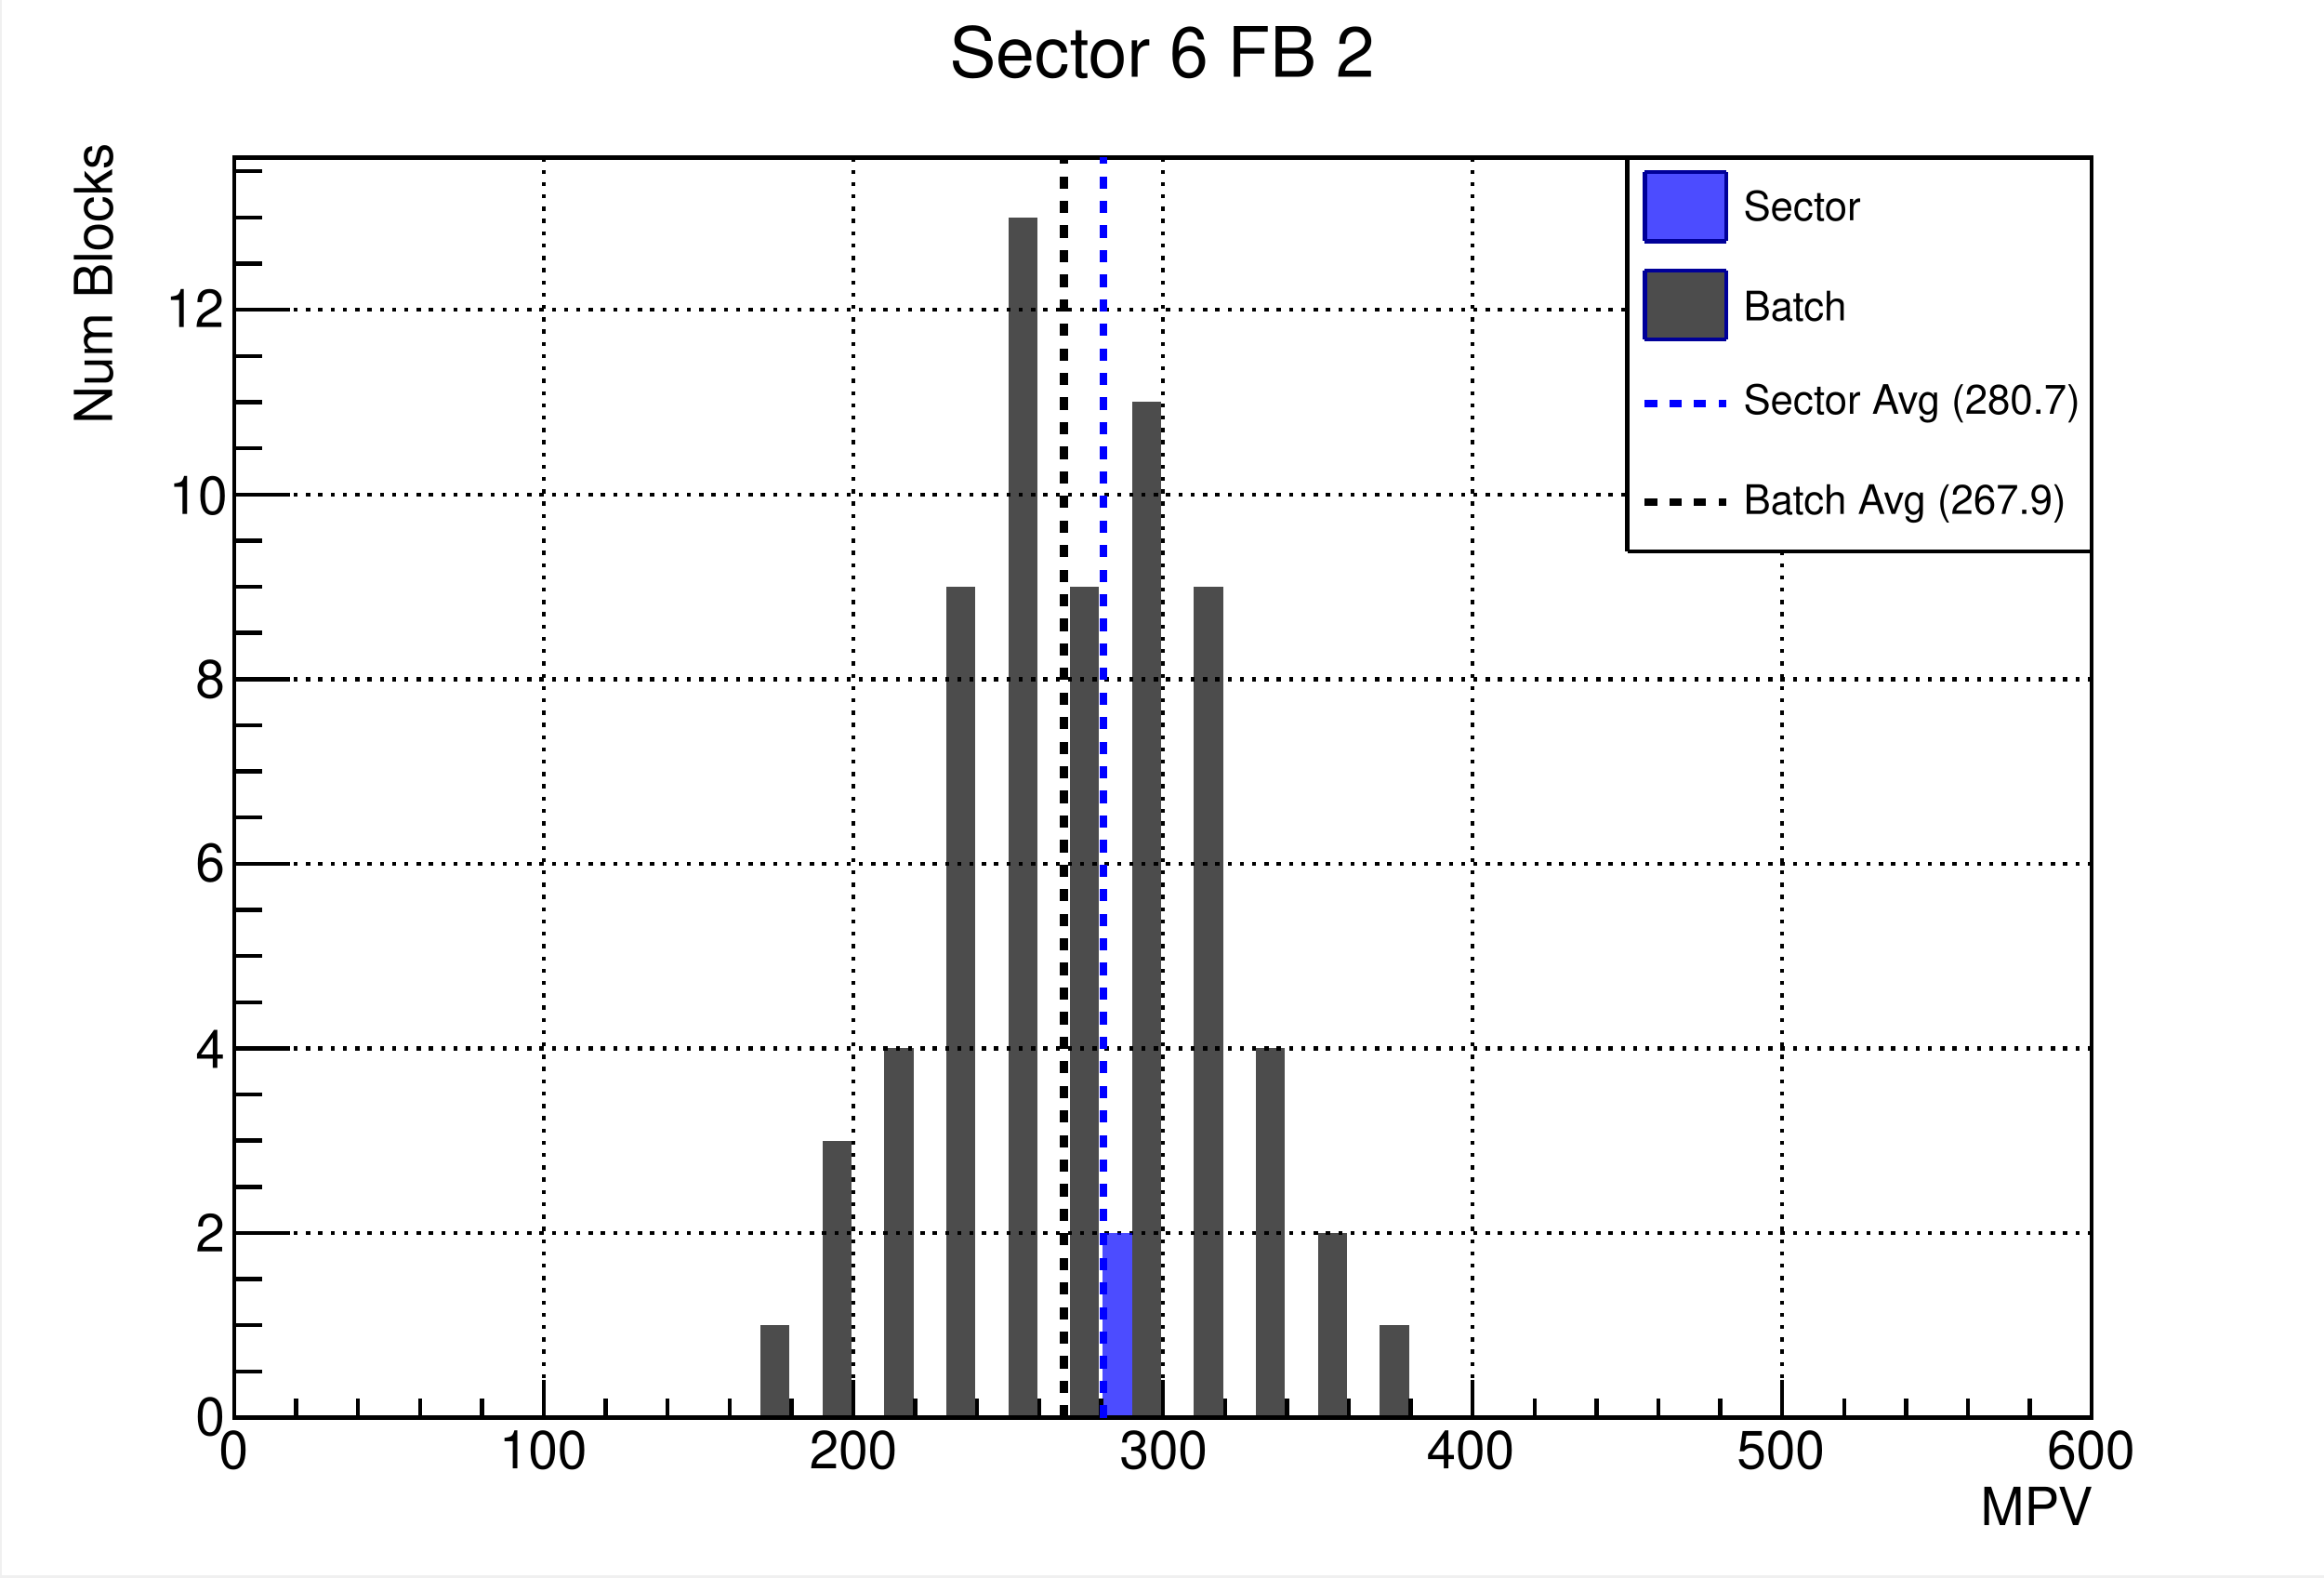
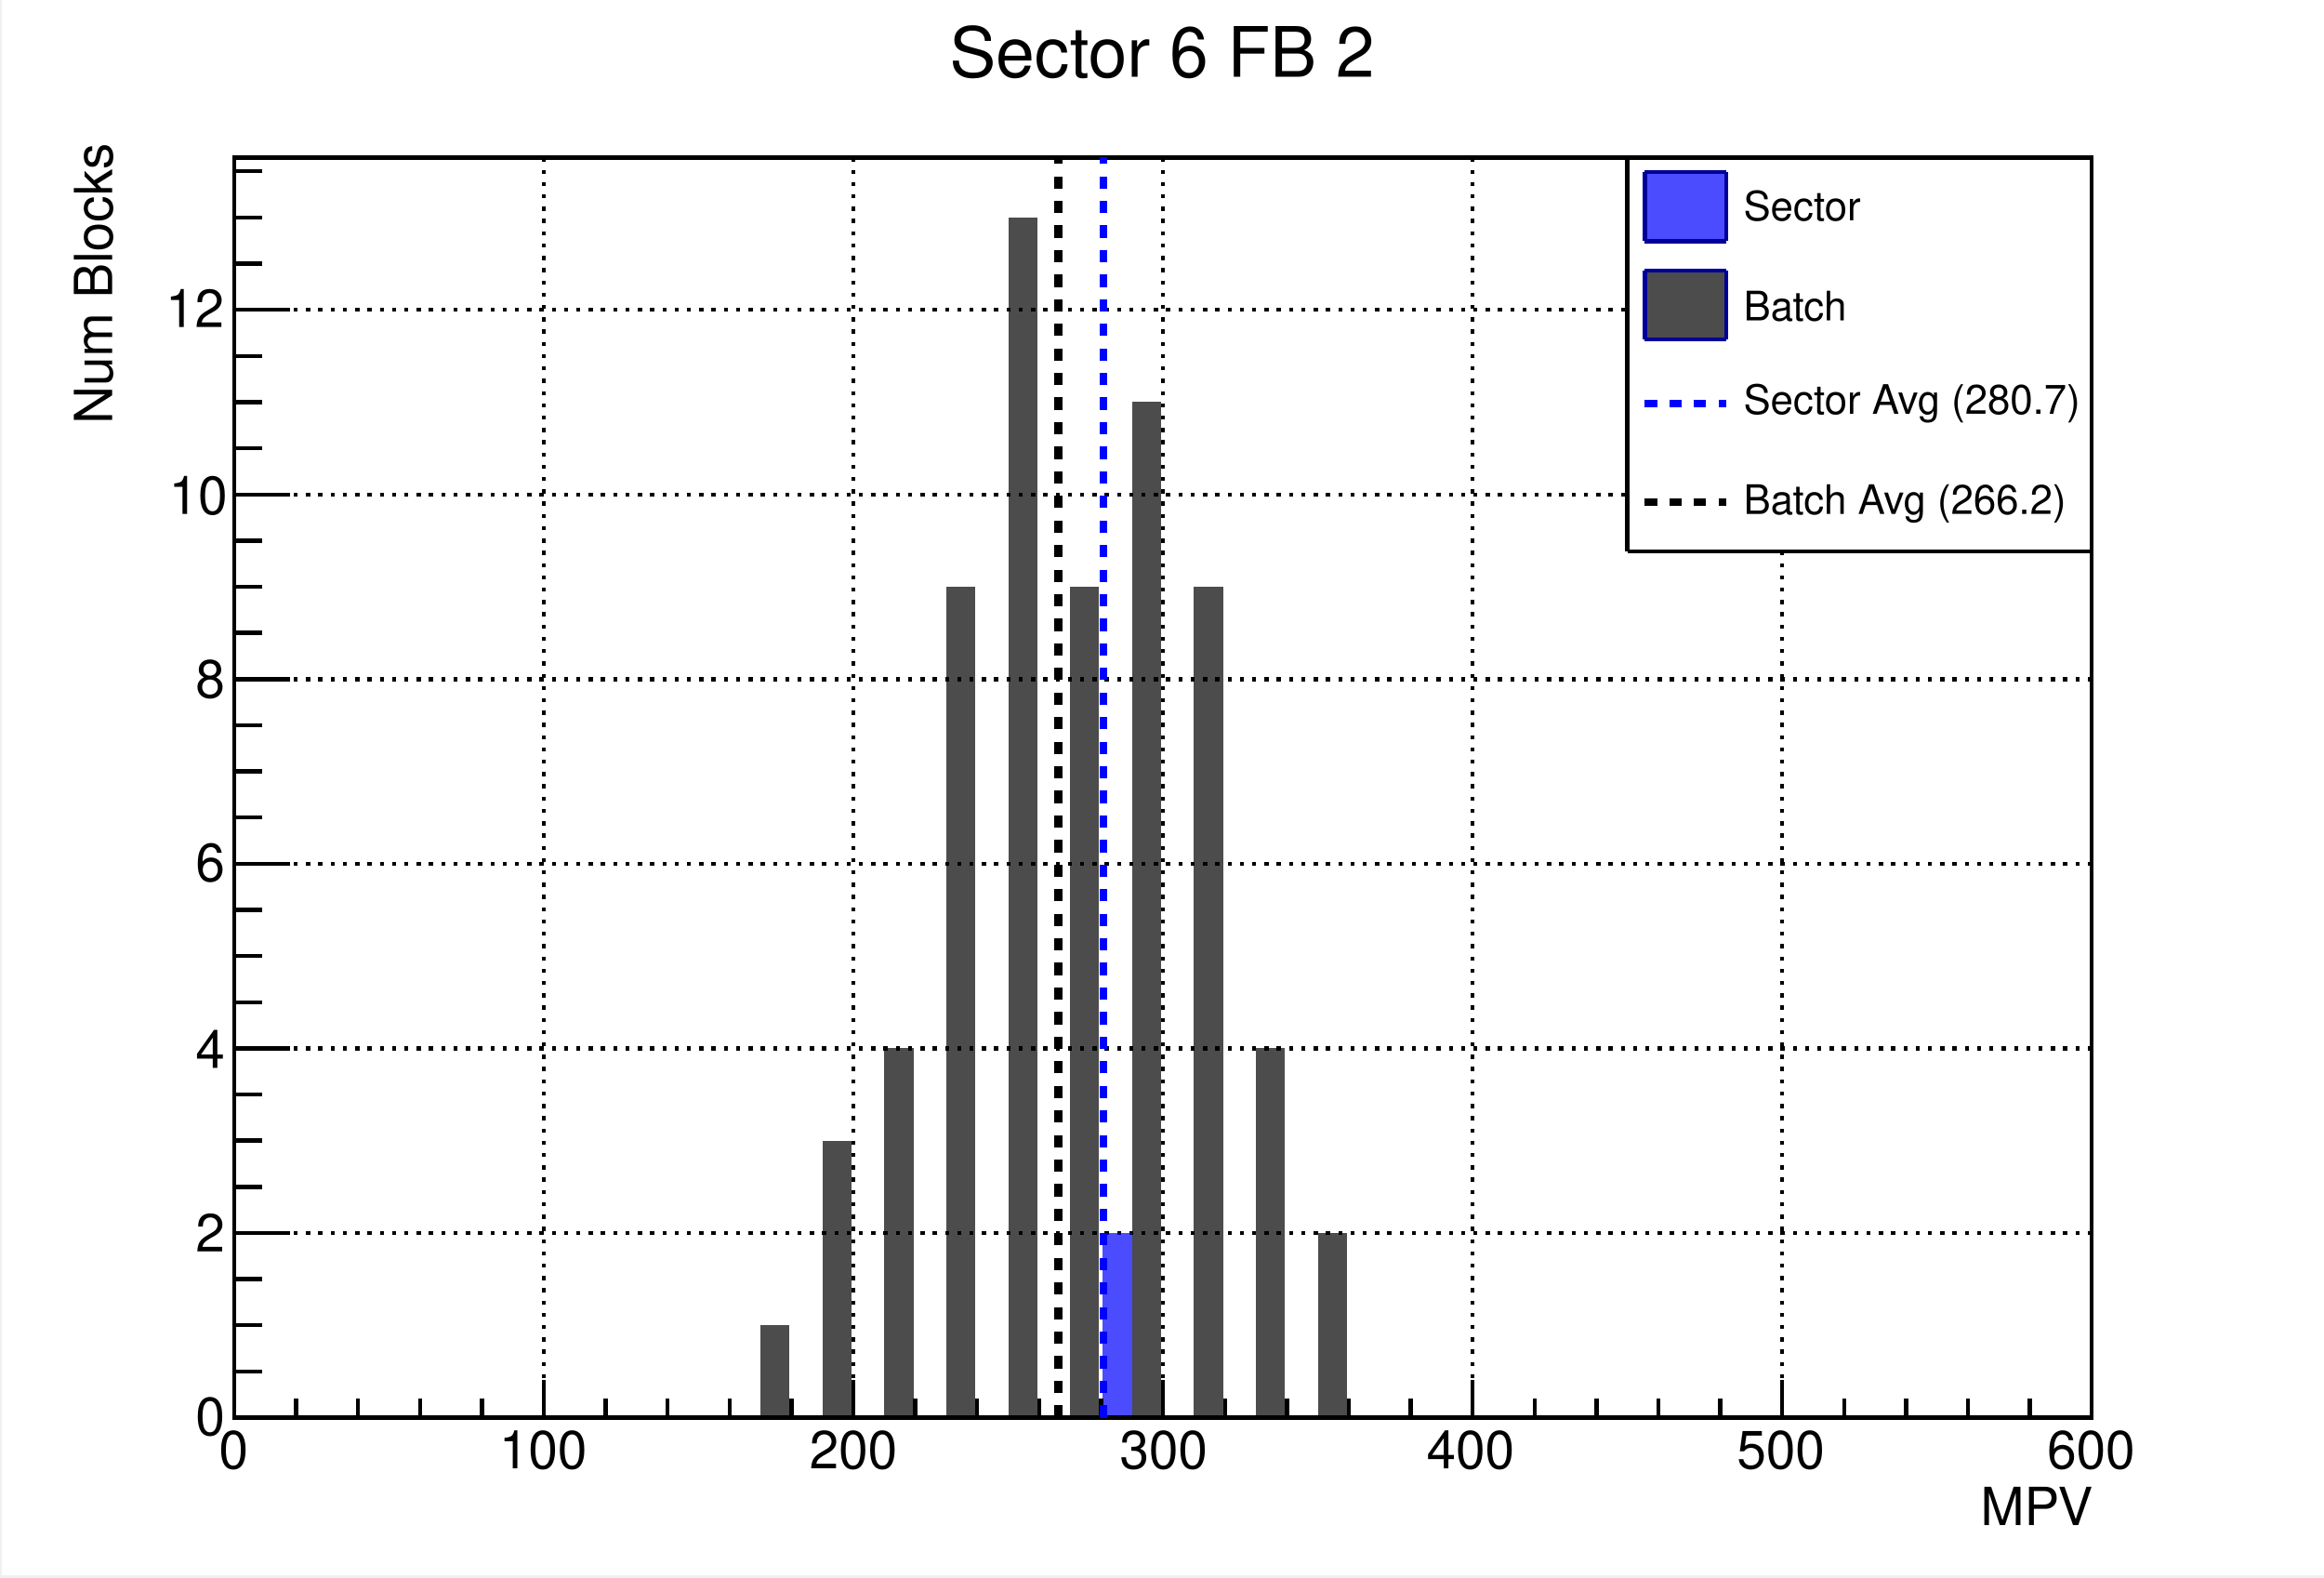
<svg xmlns="http://www.w3.org/2000/svg" width="567.429" height="384.969" viewBox="0 0 567.429 384.969" shape-rendering="crispEdges">
  <defs>
</defs>
  <rect x="0.5" y="0" width="566.929" height="384.469" fill="white" />
  <rect x="57.193" y="38.447" width="453.543" height="307.575" fill="white" />
  <rect x="57.193" y="38.447" width="453.543" height="307.575" fill="none" stroke="black" />
  <rect x="57.193" y="38.447" width="453.543" height="307.575" fill="white" />
  <rect x="57.193" y="38.447" width="453.543" height="307.575" fill="none" stroke="black" />
  <path d="M57.193,346.022h 453.543" fill="none" stroke="black" />
  <path d="M57.193,38.447v 307.575" fill="none" stroke="black" stroke-dasharray=" 1, 2" />
  <path d="M132.783,38.447v 307.575" fill="none" stroke="black" stroke-dasharray=" 1, 2" />
  <path d="M208.374,38.447v 307.575" fill="none" stroke="black" stroke-dasharray=" 1, 2" />
  <path d="M283.965,38.447v 307.575" fill="none" stroke="black" stroke-dasharray=" 1, 2" />
  <path d="M359.555,38.447v 307.575" fill="none" stroke="black" stroke-dasharray=" 1, 2" />
  <path d="M435.146,38.447v 307.575" fill="none" stroke="black" stroke-dasharray=" 1, 2" />
  <path d="M510.736,38.447v 307.575" fill="none" stroke="black" stroke-dasharray=" 1, 2" />
  <path d="M57.193,346.022v -307.575" fill="none" stroke="black" />
  <path d="M510.736,346.022h -453.543" fill="none" stroke="black" stroke-dasharray=" 1, 2" />
  <path d="M510.736,300.956h -453.543" fill="none" stroke="black" stroke-dasharray=" 1, 2" />
  <path d="M510.736,255.89h -453.543" fill="none" stroke="black" stroke-dasharray=" 1, 2" />
  <path d="M510.736,210.824h -453.543" fill="none" stroke="black" stroke-dasharray=" 1, 2" />
  <path d="M510.736,165.758h -453.543" fill="none" stroke="black" stroke-dasharray=" 1, 2" />
  <path d="M510.736,120.692h -453.543" fill="none" stroke="black" stroke-dasharray=" 1, 2" />
  <path d="M510.736,75.626h -453.543" fill="none" stroke="black" stroke-dasharray=" 1, 2" />
  <path d="M510.736,75.626h -453.543" fill="none" stroke="black" stroke-dasharray=" 1, 2" />
  <path d="M57.193,346.022h 453.543" fill="none" stroke="#000099" />
  <path d="M57.193,346.022h 453.543" fill="none" stroke="black" />
  <path d="M57.193,336.795v 9.227" fill="none" stroke="black" />
  <path d="M72.311,341.409v 4.614" fill="none" stroke="black" />
  <path d="M87.429,341.409v 4.614" fill="none" stroke="black" />
  <path d="M102.547,341.409v 4.614" fill="none" stroke="black" />
  <path d="M117.665,341.409v 4.614" fill="none" stroke="black" />
  <path d="M132.783,336.795v 9.227" fill="none" stroke="black" />
  <path d="M147.902,341.409v 4.614" fill="none" stroke="black" />
  <path d="M163.02,341.409v 4.614" fill="none" stroke="black" />
  <path d="M178.138,341.409v 4.614" fill="none" stroke="black" />
  <path d="M193.256,341.409v 4.614" fill="none" stroke="black" />
  <path d="M208.374,336.795v 9.227" fill="none" stroke="black" />
  <path d="M223.492,341.409v 4.614" fill="none" stroke="black" />
  <path d="M238.61,341.409v 4.614" fill="none" stroke="black" />
  <path d="M253.728,341.409v 4.614" fill="none" stroke="black" />
  <path d="M268.846,341.409v 4.614" fill="none" stroke="black" />
  <path d="M283.965,336.795v 9.227" fill="none" stroke="black" />
  <path d="M299.083,341.409v 4.614" fill="none" stroke="black" />
  <path d="M314.201,341.409v 4.614" fill="none" stroke="black" />
  <path d="M329.319,341.409v 4.614" fill="none" stroke="black" />
  <path d="M344.437,341.409v 4.614" fill="none" stroke="black" />
  <path d="M359.555,336.795v 9.227" fill="none" stroke="black" />
  <path d="M374.673,341.409v 4.614" fill="none" stroke="black" />
  <path d="M389.791,341.409v 4.614" fill="none" stroke="black" />
  <path d="M404.909,341.409v 4.614" fill="none" stroke="black" />
  <path d="M420.028,341.409v 4.614" fill="none" stroke="black" />
  <path d="M435.146,336.795v 9.227" fill="none" stroke="black" />
  <path d="M450.264,341.409v 4.614" fill="none" stroke="black" />
  <path d="M465.382,341.409v 4.614" fill="none" stroke="black" />
  <path d="M480.5,341.409v 4.614" fill="none" stroke="black" />
  <path d="M495.618,341.409v 4.614" fill="none" stroke="black" />
  <path d="M510.736,336.795v 9.227" fill="none" stroke="black" />
  <text xml:space="preserve" x="53.446" y="358.403" fill="black" font-size="12.845" font-family="Helvetica">0</text>
  <text xml:space="preserve" x="121.868" y="358.403" fill="black" font-size="12.845" font-family="Helvetica">100</text>
  <text xml:space="preserve" x="197.622" y="358.403" fill="black" font-size="12.845" font-family="Helvetica">200</text>
  <text xml:space="preserve" x="273.375" y="358.403" fill="black" font-size="12.845" font-family="Helvetica">300</text>
  <text xml:space="preserve" x="348.314" y="358.403" fill="black" font-size="12.845" font-family="Helvetica">400</text>
  <text xml:space="preserve" x="424.068" y="358.403" fill="black" font-size="12.845" font-family="Helvetica">500</text>
  <text xml:space="preserve" x="499.821" y="358.403" fill="black" font-size="12.845" font-family="Helvetica">600</text>
  <text xml:space="preserve" x="483.53" y="372.251" fill="black" font-size="12.845" font-family="Helvetica">MPV</text>
  <path d="M57.193,346.022v -307.575" fill="none" stroke="black" />
  <path d="M70.799,346.022h -13.606" fill="none" stroke="black" />
  <path d="M63.996,334.756h -6.803" fill="none" stroke="black" />
  <path d="M63.996,323.489h -6.803" fill="none" stroke="black" />
  <path d="M63.996,312.223h -6.803" fill="none" stroke="black" />
  <path d="M70.799,300.956h -13.606" fill="none" stroke="black" />
  <path d="M63.996,289.69h -6.803" fill="none" stroke="black" />
  <path d="M63.996,278.423h -6.803" fill="none" stroke="black" />
  <path d="M63.996,267.157h -6.803" fill="none" stroke="black" />
  <path d="M70.799,255.89h -13.606" fill="none" stroke="black" />
  <path d="M63.996,244.624h -6.803" fill="none" stroke="black" />
  <path d="M63.996,233.357h -6.803" fill="none" stroke="black" />
  <path d="M63.996,222.091h -6.803" fill="none" stroke="black" />
  <path d="M70.799,210.824h -13.606" fill="none" stroke="black" />
  <path d="M63.996,199.558h -6.803" fill="none" stroke="black" />
  <path d="M63.996,188.291h -6.803" fill="none" stroke="black" />
  <path d="M63.996,177.025h -6.803" fill="none" stroke="black" />
  <path d="M70.799,165.758h -13.606" fill="none" stroke="black" />
  <path d="M63.996,154.492h -6.803" fill="none" stroke="black" />
  <path d="M63.996,143.225h -6.803" fill="none" stroke="black" />
  <path d="M63.996,131.959h -6.803" fill="none" stroke="black" />
  <path d="M70.799,120.692h -13.606" fill="none" stroke="black" />
  <path d="M63.996,109.426h -6.803" fill="none" stroke="black" />
  <path d="M63.996,98.159h -6.803" fill="none" stroke="black" />
  <path d="M63.996,86.893h -6.803" fill="none" stroke="black" />
  <path d="M70.799,75.626h -13.606" fill="none" stroke="black" />
  <path d="M70.799,75.626h -13.606" fill="none" stroke="black" />
  <path d="M63.996,64.36h -6.803" fill="none" stroke="black" />
  <path d="M63.996,53.093h -6.803" fill="none" stroke="black" />
  <path d="M63.996,41.827h -6.803" fill="none" stroke="black" />
  <text xml:space="preserve" x="47.744" y="350.258" fill="black" font-size="12.845" font-family="Helvetica">0</text>
  <text xml:space="preserve" x="47.744" y="305.457" fill="black" font-size="12.845" font-family="Helvetica">2</text>
  <text xml:space="preserve" x="47.744" y="260.657" fill="black" font-size="12.845" font-family="Helvetica">4</text>
  <text xml:space="preserve" x="47.744" y="215.042" fill="black" font-size="12.845" font-family="Helvetica">6</text>
  <text xml:space="preserve" x="47.744" y="170.242" fill="black" font-size="12.845" font-family="Helvetica">8</text>
  <text xml:space="preserve" x="41.228" y="125.441" fill="black" font-size="12.845" font-family="Helvetica">10</text>
  <text xml:space="preserve" x="40.413" y="79.826" fill="black" font-size="12.845" font-family="Helvetica">12</text>
  <g transform="rotate(-90,27.3803,103.448)">
    <text xml:space="preserve" x="27.38" y="103.448" fill="black" font-size="12.845" font-family="Helvetica">Num Blocks</text>
  </g>
  <rect x="57.647" y="346.022" width="7.106" height="0" fill="#0000ff" fill-opacity="0.70" stroke-opacity="0.70" />
  <rect x="72.765" y="346.022" width="7.106" height="0" fill="#0000ff" fill-opacity="0.70" stroke-opacity="0.70" />
  <rect x="87.883" y="346.022" width="7.106" height="0" fill="#0000ff" fill-opacity="0.70" stroke-opacity="0.70" />
  <rect x="103.001" y="346.022" width="7.106" height="0" fill="#0000ff" fill-opacity="0.70" stroke-opacity="0.70" />
  <rect x="118.119" y="346.022" width="7.106" height="0" fill="#0000ff" fill-opacity="0.70" stroke-opacity="0.70" />
  <rect x="133.237" y="346.022" width="7.106" height="0" fill="#0000ff" fill-opacity="0.70" stroke-opacity="0.70" />
  <rect x="148.355" y="346.022" width="7.106" height="0" fill="#0000ff" fill-opacity="0.70" stroke-opacity="0.70" />
  <rect x="163.473" y="346.022" width="7.106" height="0" fill="#0000ff" fill-opacity="0.70" stroke-opacity="0.70" />
  <rect x="178.591" y="346.022" width="7.106" height="0" fill="#0000ff" fill-opacity="0.70" stroke-opacity="0.70" />
  <rect x="193.709" y="346.022" width="7.106" height="0" fill="#0000ff" fill-opacity="0.70" stroke-opacity="0.70" />
  <rect x="208.828" y="346.022" width="7.106" height="0" fill="#0000ff" fill-opacity="0.70" stroke-opacity="0.70" />
  <rect x="223.946" y="346.022" width="7.106" height="0" fill="#0000ff" fill-opacity="0.70" stroke-opacity="0.70" />
  <rect x="239.064" y="346.022" width="7.106" height="0" fill="#0000ff" fill-opacity="0.70" stroke-opacity="0.70" />
  <rect x="254.182" y="346.022" width="7.106" height="0" fill="#0000ff" fill-opacity="0.70" stroke-opacity="0.70" />
  <rect x="269.3" y="300.956" width="7.106" height="45.066" fill="#0000ff" fill-opacity="0.70" stroke-opacity="0.70" />
  <rect x="284.418" y="346.022" width="7.106" height="0" fill="#0000ff" fill-opacity="0.70" stroke-opacity="0.70" />
  <rect x="299.536" y="346.022" width="7.106" height="0" fill="#0000ff" fill-opacity="0.70" stroke-opacity="0.70" />
  <rect x="314.654" y="346.022" width="7.106" height="0" fill="#0000ff" fill-opacity="0.70" stroke-opacity="0.70" />
  <rect x="329.772" y="346.022" width="7.106" height="0" fill="#0000ff" fill-opacity="0.70" stroke-opacity="0.70" />
  <rect x="344.891" y="346.022" width="7.106" height="0" fill="#0000ff" fill-opacity="0.70" stroke-opacity="0.70" />
  <rect x="360.009" y="346.022" width="7.106" height="0" fill="#0000ff" fill-opacity="0.70" stroke-opacity="0.70" />
  <rect x="375.127" y="346.022" width="7.106" height="0" fill="#0000ff" fill-opacity="0.70" stroke-opacity="0.70" />
  <rect x="390.245" y="346.022" width="7.106" height="0" fill="#0000ff" fill-opacity="0.70" stroke-opacity="0.70" />
  <rect x="405.363" y="346.022" width="7.106" height="0" fill="#0000ff" fill-opacity="0.70" stroke-opacity="0.70" />
  <rect x="420.481" y="346.022" width="7.106" height="0" fill="#0000ff" fill-opacity="0.70" stroke-opacity="0.70" />
  <rect x="435.599" y="346.022" width="7.106" height="0" fill="#0000ff" fill-opacity="0.70" stroke-opacity="0.70" />
  <rect x="450.717" y="346.022" width="7.106" height="0" fill="#0000ff" fill-opacity="0.70" stroke-opacity="0.70" />
  <rect x="465.835" y="346.022" width="7.106" height="0" fill="#0000ff" fill-opacity="0.70" stroke-opacity="0.70" />
  <rect x="480.954" y="346.022" width="7.106" height="0" fill="#0000ff" fill-opacity="0.70" stroke-opacity="0.70" />
  <rect x="496.072" y="346.022" width="7.106" height="0" fill="#0000ff" fill-opacity="0.70" stroke-opacity="0.70" />
  <rect x="64.752" y="346.022" width="7.106" height="0" fill="black" fill-opacity="0.70" stroke-opacity="0.70" />
  <rect x="79.87" y="346.022" width="7.106" height="0" fill="black" fill-opacity="0.70" stroke-opacity="0.70" />
  <rect x="94.988" y="346.022" width="7.106" height="0" fill="black" fill-opacity="0.70" stroke-opacity="0.70" />
  <rect x="110.106" y="346.022" width="7.106" height="0" fill="black" fill-opacity="0.70" stroke-opacity="0.70" />
  <rect x="125.224" y="346.022" width="7.106" height="0" fill="black" fill-opacity="0.70" stroke-opacity="0.70" />
  <rect x="140.343" y="346.022" width="7.106" height="0" fill="black" fill-opacity="0.70" stroke-opacity="0.70" />
  <rect x="155.461" y="346.022" width="7.106" height="0" fill="black" fill-opacity="0.70" stroke-opacity="0.70" />
  <rect x="170.579" y="346.022" width="7.106" height="0" fill="black" fill-opacity="0.70" stroke-opacity="0.70" />
  <rect x="185.697" y="323.489" width="7.106" height="22.533" fill="black" fill-opacity="0.70" stroke-opacity="0.70" />
  <rect x="200.815" y="278.423" width="7.106" height="67.599" fill="black" fill-opacity="0.70" stroke-opacity="0.70" />
  <rect x="215.933" y="255.89" width="7.106" height="90.132" fill="black" fill-opacity="0.70" stroke-opacity="0.70" />
  <rect x="231.051" y="143.225" width="7.106" height="202.797" fill="black" fill-opacity="0.70" stroke-opacity="0.70" />
  <rect x="246.169" y="53.093" width="7.106" height="292.929" fill="black" fill-opacity="0.70" stroke-opacity="0.70" />
  <rect x="261.287" y="143.225" width="7.106" height="202.797" fill="black" fill-opacity="0.70" stroke-opacity="0.70" />
  <rect x="276.406" y="98.159" width="7.106" height="247.863" fill="black" fill-opacity="0.70" stroke-opacity="0.70" />
  <rect x="291.524" y="143.225" width="7.106" height="202.797" fill="black" fill-opacity="0.70" stroke-opacity="0.70" />
  <rect x="306.642" y="255.89" width="7.106" height="90.132" fill="black" fill-opacity="0.70" stroke-opacity="0.70" />
  <rect x="321.76" y="300.956" width="7.106" height="45.066" fill="black" fill-opacity="0.70" stroke-opacity="0.70" />
-   <rect x="336.878" y="323.489" width="7.106" height="22.533" fill="black" fill-opacity="0.70" stroke-opacity="0.70" />
+   <rect x="336.878" y="346.022" width="7.106" height="0" fill="black" fill-opacity="0.70" stroke-opacity="0.70" />
  <rect x="351.996" y="346.022" width="7.106" height="0" fill="black" fill-opacity="0.70" stroke-opacity="0.70" />
  <rect x="367.114" y="346.022" width="7.106" height="0" fill="black" fill-opacity="0.70" stroke-opacity="0.70" />
  <rect x="382.232" y="346.022" width="7.106" height="0" fill="black" fill-opacity="0.70" stroke-opacity="0.70" />
  <rect x="397.35" y="346.022" width="7.106" height="0" fill="black" fill-opacity="0.70" stroke-opacity="0.70" />
  <rect x="412.469" y="346.022" width="7.106" height="0" fill="black" fill-opacity="0.70" stroke-opacity="0.70" />
  <rect x="427.587" y="346.022" width="7.106" height="0" fill="black" fill-opacity="0.70" stroke-opacity="0.70" />
  <rect x="442.705" y="346.022" width="7.106" height="0" fill="black" fill-opacity="0.70" stroke-opacity="0.70" />
  <rect x="457.823" y="346.022" width="7.106" height="0" fill="black" fill-opacity="0.70" stroke-opacity="0.70" />
  <rect x="472.941" y="346.022" width="7.106" height="0" fill="black" fill-opacity="0.70" stroke-opacity="0.70" />
  <rect x="488.059" y="346.022" width="7.106" height="0" fill="black" fill-opacity="0.70" stroke-opacity="0.70" />
  <rect x="503.177" y="346.022" width="7.106" height="0" fill="black" fill-opacity="0.70" stroke-opacity="0.70" />
  <path d="M57.193,346.022h 453.543" fill="none" stroke="black" />
  <path d="M57.193,336.795v 9.227" fill="none" stroke="black" />
  <path d="M72.311,341.409v 4.614" fill="none" stroke="black" />
  <path d="M87.429,341.409v 4.614" fill="none" stroke="black" />
  <path d="M102.547,341.409v 4.614" fill="none" stroke="black" />
  <path d="M117.665,341.409v 4.614" fill="none" stroke="black" />
  <path d="M132.783,336.795v 9.227" fill="none" stroke="black" />
  <path d="M147.902,341.409v 4.614" fill="none" stroke="black" />
  <path d="M163.02,341.409v 4.614" fill="none" stroke="black" />
  <path d="M178.138,341.409v 4.614" fill="none" stroke="black" />
  <path d="M193.256,341.409v 4.614" fill="none" stroke="black" />
  <path d="M208.374,336.795v 9.227" fill="none" stroke="black" />
  <path d="M223.492,341.409v 4.614" fill="none" stroke="black" />
  <path d="M238.61,341.409v 4.614" fill="none" stroke="black" />
  <path d="M253.728,341.409v 4.614" fill="none" stroke="black" />
  <path d="M268.846,341.409v 4.614" fill="none" stroke="black" />
  <path d="M283.965,336.795v 9.227" fill="none" stroke="black" />
  <path d="M299.083,341.409v 4.614" fill="none" stroke="black" />
  <path d="M314.201,341.409v 4.614" fill="none" stroke="black" />
  <path d="M329.319,341.409v 4.614" fill="none" stroke="black" />
  <path d="M344.437,341.409v 4.614" fill="none" stroke="black" />
  <path d="M359.555,336.795v 9.227" fill="none" stroke="black" />
  <path d="M374.673,341.409v 4.614" fill="none" stroke="black" />
  <path d="M389.791,341.409v 4.614" fill="none" stroke="black" />
  <path d="M404.909,341.409v 4.614" fill="none" stroke="black" />
  <path d="M420.028,341.409v 4.614" fill="none" stroke="black" />
  <path d="M435.146,336.795v 9.227" fill="none" stroke="black" />
  <path d="M450.264,341.409v 4.614" fill="none" stroke="black" />
  <path d="M465.382,341.409v 4.614" fill="none" stroke="black" />
  <path d="M480.5,341.409v 4.614" fill="none" stroke="black" />
  <path d="M495.618,341.409v 4.614" fill="none" stroke="black" />
  <path d="M510.736,336.795v 9.227" fill="none" stroke="black" />
  <path d="M57.193,346.022v -307.575" fill="none" stroke="black" />
  <path d="M70.799,346.022h -13.606" fill="none" stroke="black" />
  <path d="M63.996,334.756h -6.803" fill="none" stroke="black" />
  <path d="M63.996,323.489h -6.803" fill="none" stroke="black" />
  <path d="M63.996,312.223h -6.803" fill="none" stroke="black" />
  <path d="M70.799,300.956h -13.606" fill="none" stroke="black" />
  <path d="M63.996,289.69h -6.803" fill="none" stroke="black" />
  <path d="M63.996,278.423h -6.803" fill="none" stroke="black" />
  <path d="M63.996,267.157h -6.803" fill="none" stroke="black" />
  <path d="M70.799,255.89h -13.606" fill="none" stroke="black" />
  <path d="M63.996,244.624h -6.803" fill="none" stroke="black" />
  <path d="M63.996,233.357h -6.803" fill="none" stroke="black" />
  <path d="M63.996,222.091h -6.803" fill="none" stroke="black" />
  <path d="M70.799,210.824h -13.606" fill="none" stroke="black" />
  <path d="M63.996,199.558h -6.803" fill="none" stroke="black" />
  <path d="M63.996,188.291h -6.803" fill="none" stroke="black" />
  <path d="M63.996,177.025h -6.803" fill="none" stroke="black" />
  <path d="M70.799,165.758h -13.606" fill="none" stroke="black" />
  <path d="M63.996,154.492h -6.803" fill="none" stroke="black" />
  <path d="M63.996,143.225h -6.803" fill="none" stroke="black" />
  <path d="M63.996,131.959h -6.803" fill="none" stroke="black" />
  <path d="M70.799,120.692h -13.606" fill="none" stroke="black" />
  <path d="M63.996,109.426h -6.803" fill="none" stroke="black" />
  <path d="M63.996,98.159h -6.803" fill="none" stroke="black" />
  <path d="M63.996,86.893h -6.803" fill="none" stroke="black" />
  <path d="M70.799,75.626h -13.606" fill="none" stroke="black" />
  <path d="M70.799,75.626h -13.606" fill="none" stroke="black" />
  <path d="M63.996,64.36h -6.803" fill="none" stroke="black" />
  <path d="M63.996,53.093h -6.803" fill="none" stroke="black" />
  <path d="M63.996,41.827h -6.803" fill="none" stroke="black" />
  <text xml:space="preserve" x="231.833" y="18.735" fill="black" font-size="16.99" font-family="Helvetica">Sector 6 FB 2</text>
  <path d="M269.405,346.022v -307.575" fill="none" stroke="#0000ff" stroke-width="2" stroke-dasharray=" 3, 3" />
-   <path d="M259.694,346.022v -307.575" fill="none" stroke="black" stroke-width="2" stroke-dasharray=" 3, 3" />
+   <path d="M258.421,346.022v -307.575" fill="none" stroke="black" stroke-width="2" stroke-dasharray=" 3, 3" />
  <rect x="397.35" y="38.447" width="113.386" height="96.117" fill="white" />
  <path d="M397.35,134.564h 113.386" fill="none" stroke="black" />
  <path d="M510.736,134.564v -96.117" fill="none" stroke="black" />
  <path d="M510.736,38.447h -113.386" fill="none" stroke="black" />
  <path d="M397.35,38.447v 96.117" fill="none" stroke="black" />
  <text xml:space="preserve" x="425.697" y="53.761" fill="black" font-size="9.922" font-family="Helvetica">Sector</text>
  <path d="M401.602,58.872h 19.843v -16.82h -19.843z" fill="#0000ff" fill-opacity="0.70" stroke-opacity="0.70" />
  <path d="M401.602,42.051h 19.843" fill="none" stroke="#000099" />
  <path d="M401.602,58.872h 19.843" fill="none" stroke="#000099" />
  <path d="M421.445,58.872v -16.82" fill="none" stroke="#000099" />
  <path d="M401.602,58.872v -16.82" fill="none" stroke="#000099" />
  <text xml:space="preserve" x="425.697" y="78.197" fill="black" font-size="9.922" font-family="Helvetica">Batch</text>
  <path d="M401.602,82.901h 19.843v -16.82h -19.843z" fill="black" fill-opacity="0.70" stroke-opacity="0.70" />
  <path d="M401.602,66.081h 19.843" fill="none" stroke="#000099" />
  <path d="M401.602,82.901h 19.843" fill="none" stroke="#000099" />
  <path d="M421.445,82.901v -16.82" fill="none" stroke="#000099" />
  <path d="M401.602,82.901v -16.82" fill="none" stroke="#000099" />
  <text xml:space="preserve" x="425.697" y="101.005" fill="black" font-size="9.922" font-family="Helvetica">Sector Avg (280.7)</text>
  <path d="M401.602,98.52h 19.843" fill="none" stroke="#0000ff" stroke-width="2" stroke-dasharray=" 3, 3" />
-   <text xml:space="preserve" x="425.697" y="125.441" fill="black" font-size="9.922" font-family="Helvetica">Batch Avg (267.9)</text>
+   <text xml:space="preserve" x="425.697" y="125.441" fill="black" font-size="9.922" font-family="Helvetica">Batch Avg (266.2)</text>
  <path d="M401.602,122.55h 19.843" fill="none" stroke="black" stroke-width="2" stroke-dasharray=" 3, 3" />
</svg>
